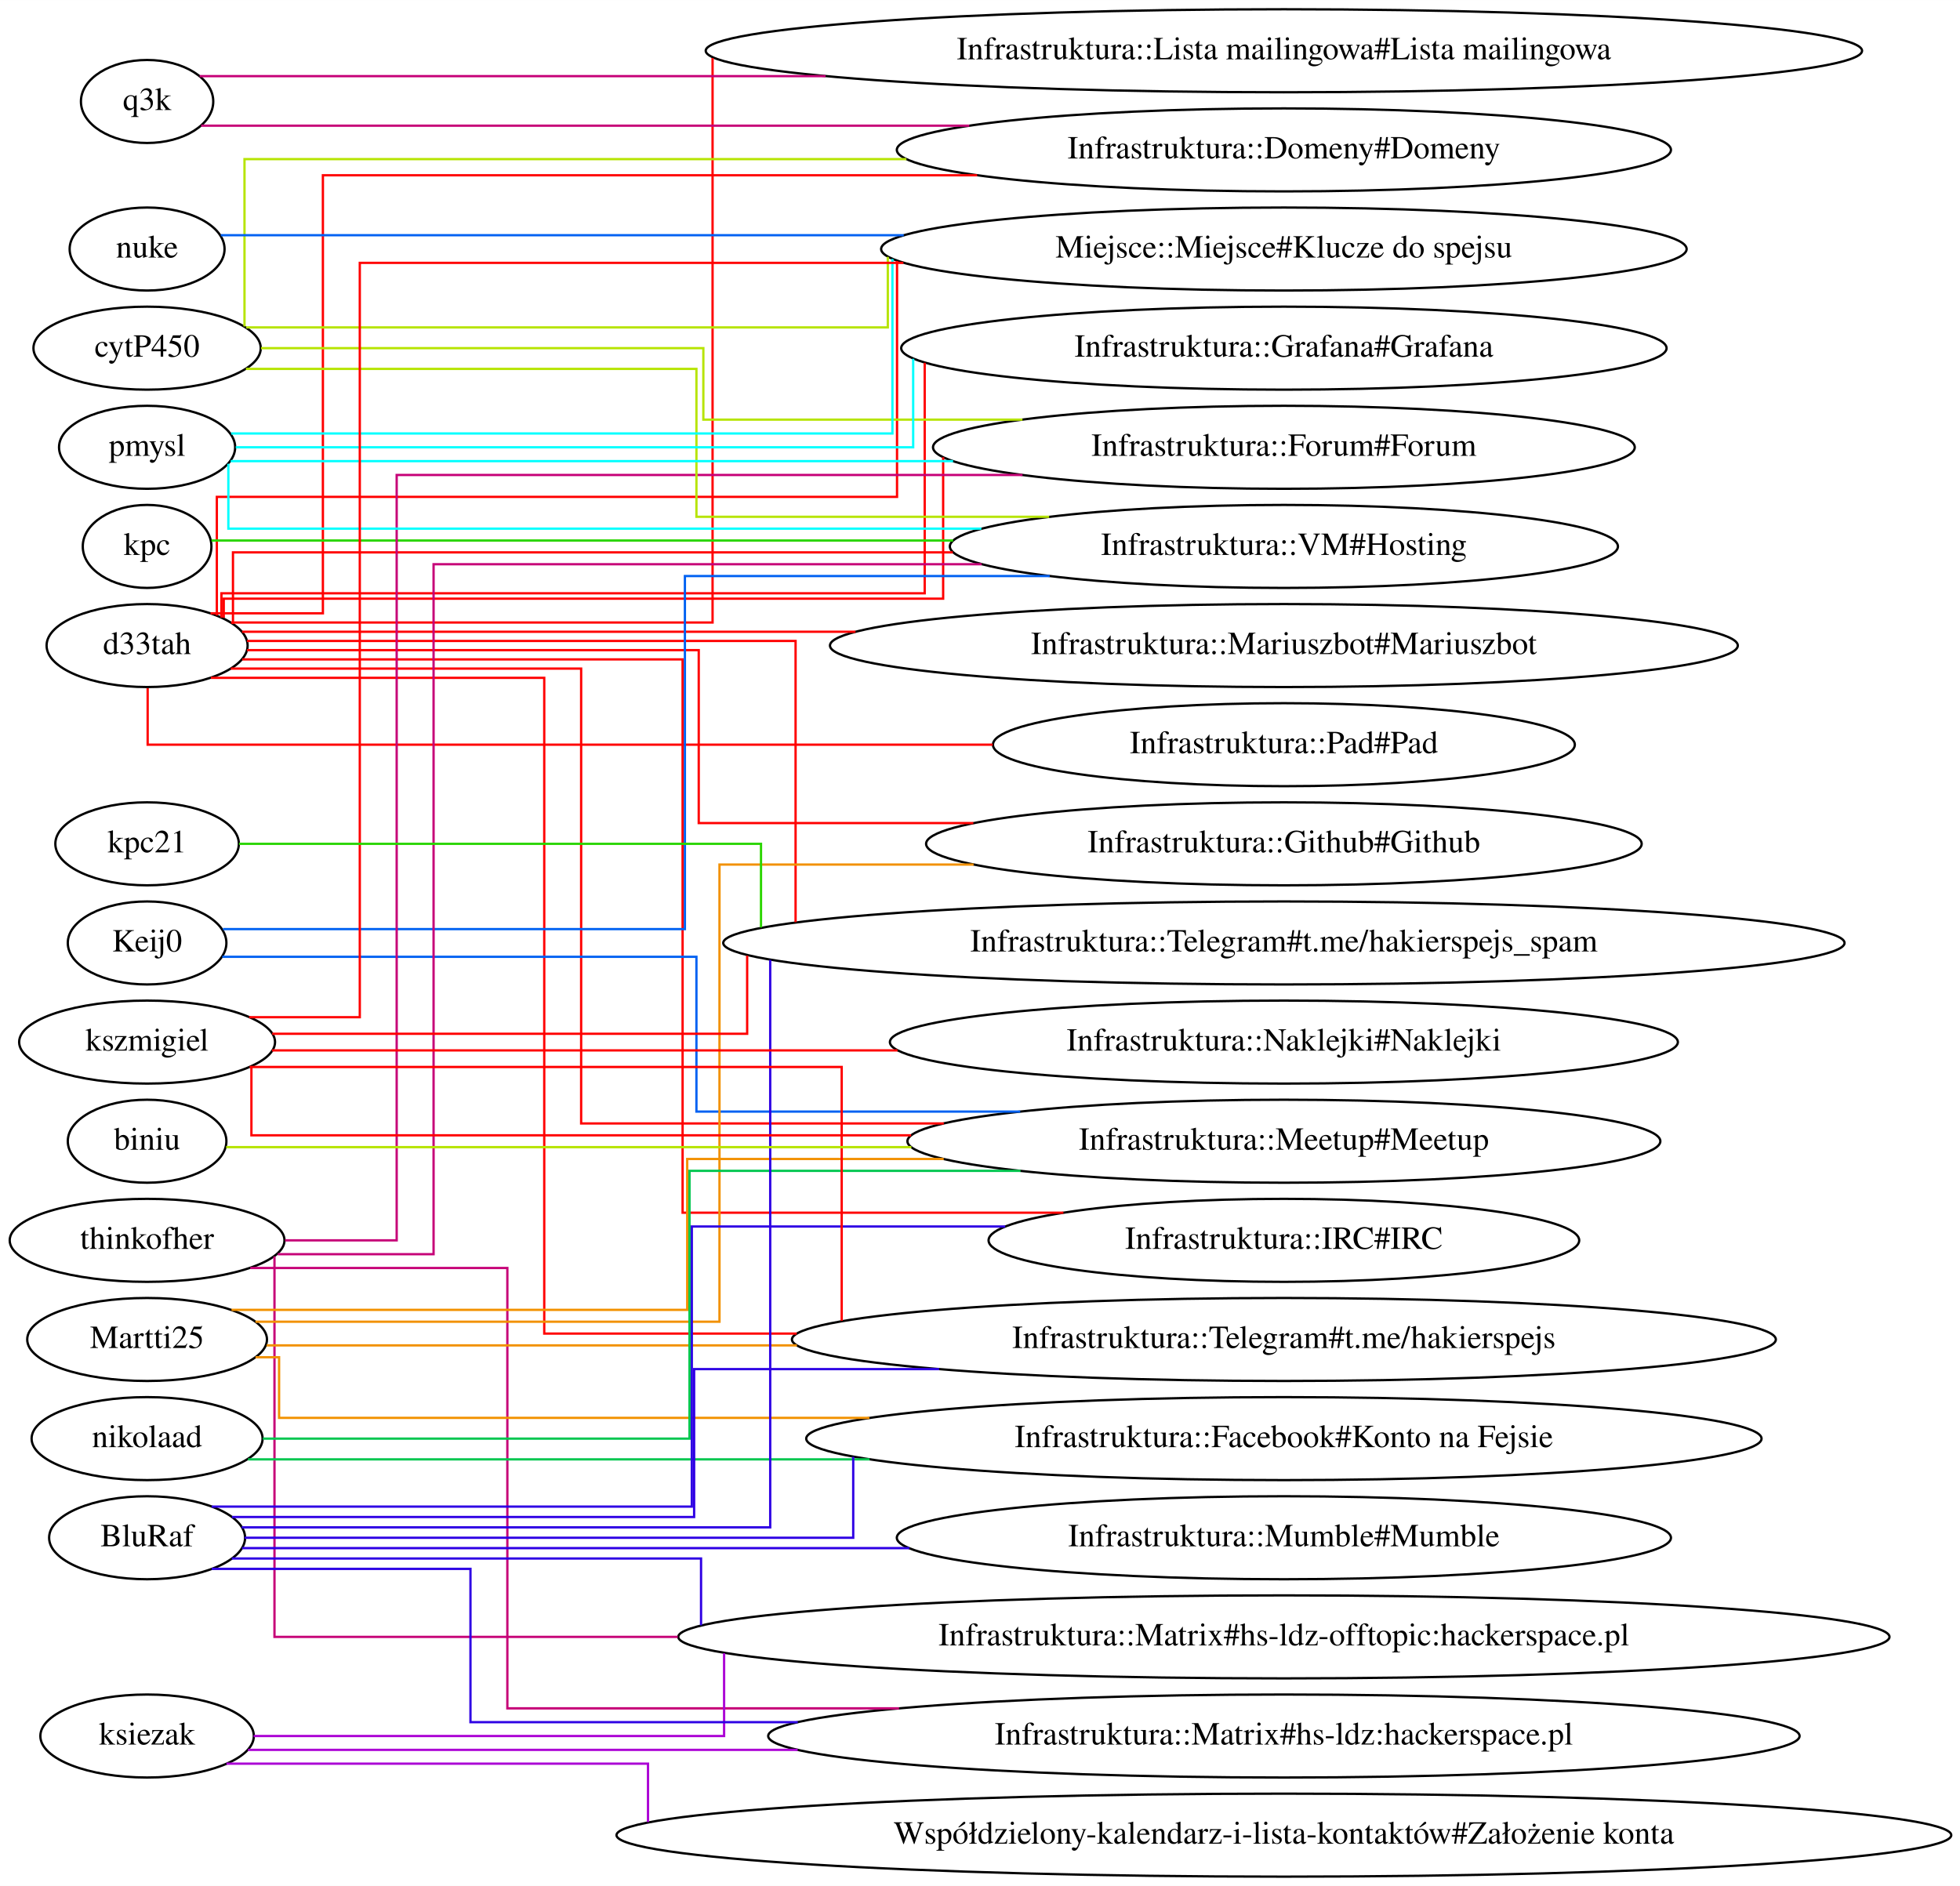
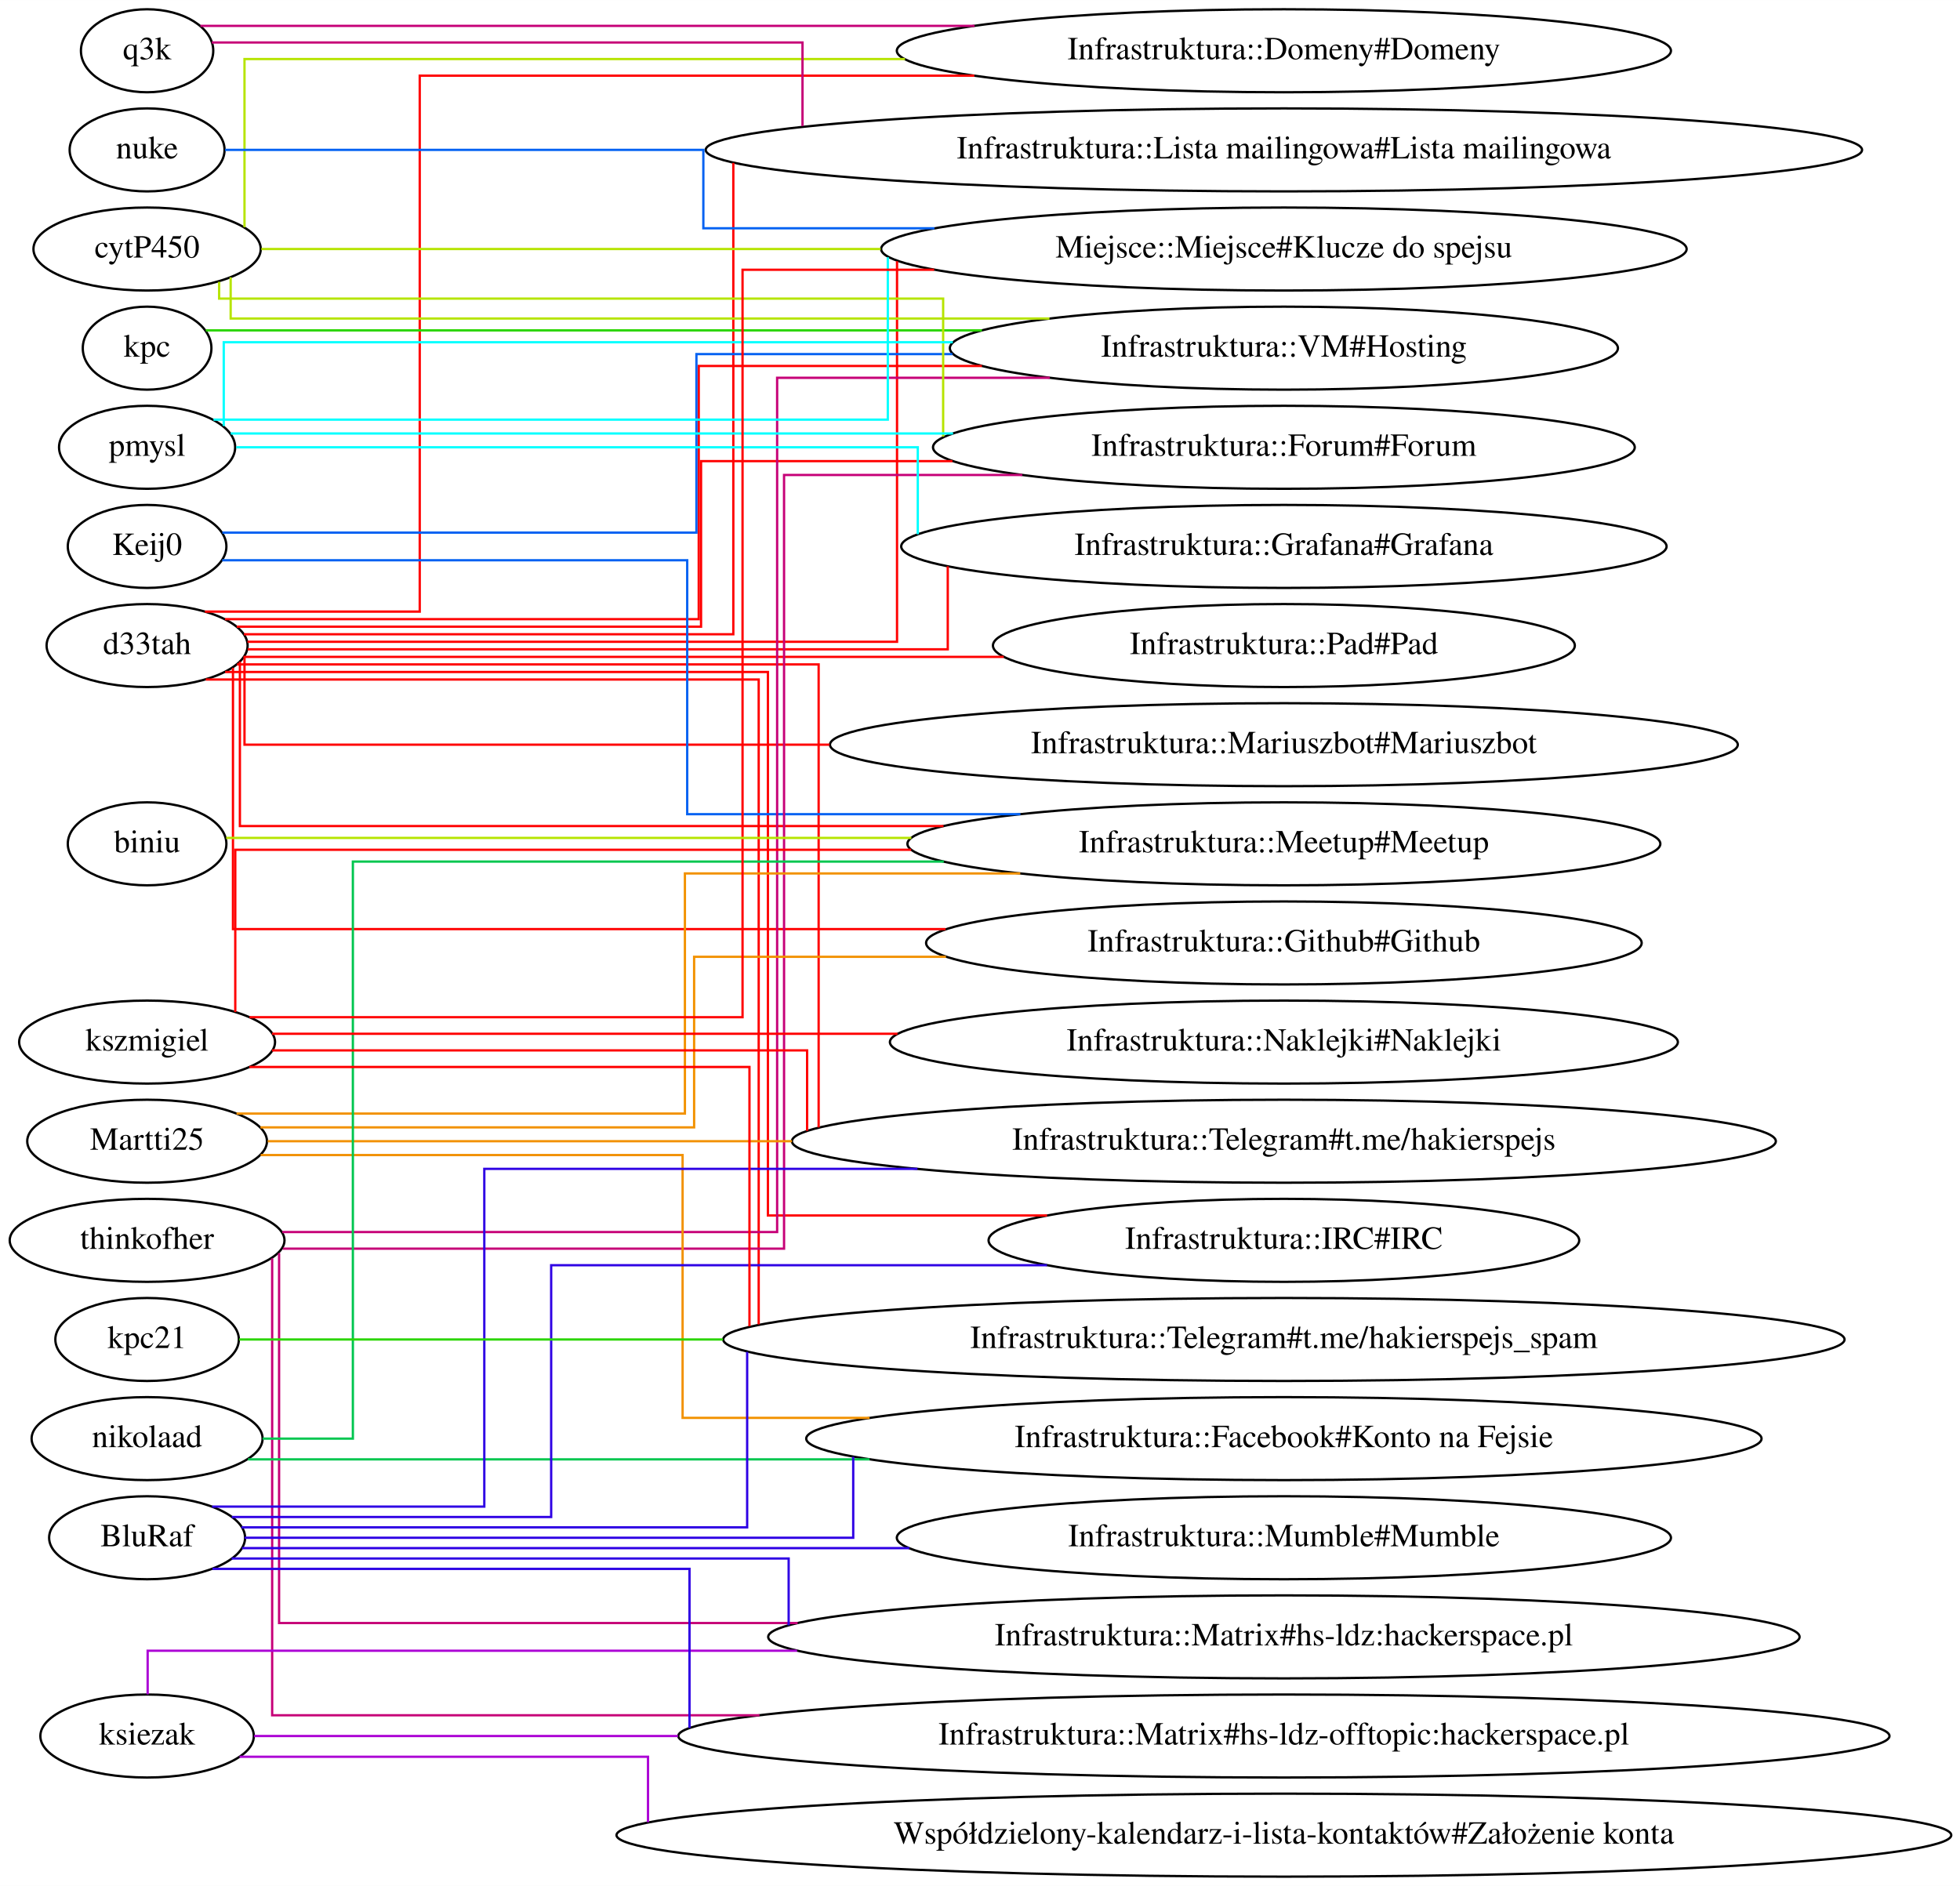
<svg xmlns="http://www.w3.org/2000/svg" width="850pt" height="818pt" viewBox="0.00 0.00 850.04 818.00">
  <g id="graph0" class="graph" transform="scale(1 1) rotate(0) translate(4 814)">
    <polygon fill="#ffffff" stroke="transparent" points="-4,4 -4,-814 846.038,-814 846.038,4 -4,4" />
    <g id="node1" class="node">
      <ellipse fill="none" stroke="#000000" cx="59.795" cy="-534" rx="43.592" ry="18" />
      <text text-anchor="middle" x="59.795" y="-530.3" font-family="Times,serif" font-size="14.00" fill="#000000">d33tah</text>
    </g>
    <g id="node2" class="node">
+       <ellipse fill="none" stroke="#000000" cx="552.814" cy="-448" rx="163.271" ry="18" />
+       <text text-anchor="middle" x="552.814" y="-444.3" font-family="Times,serif" font-size="14.00" fill="#000000">Infrastruktura::Meetup#Meetup</text>
+     </g>
+     <g id="edge1" class="edge">
+       <path fill="none" stroke="#ff0000" d="M100.038,-527.053C100.038,-507.893 100.038,-455.714 100.038,-455.714 100.038,-455.714 273.056,-455.714 405.185,-455.714" />
+     </g>
+     <g id="node3" class="node">
+       <ellipse fill="none" stroke="#000000" cx="552.814" cy="-577" rx="165.971" ry="18" />
+       <text text-anchor="middle" x="552.814" y="-573.3" font-family="Times,serif" font-size="14.00" fill="#000000">Infrastruktura::Grafana#Grafana</text>
+     </g>
+     <g id="edge2" class="edge">
+       <path fill="none" stroke="#ff0000" d="M103.422,-532.364C196.684,-532.364 407.038,-532.364 407.038,-532.364 407.038,-532.364 407.038,-555.423 407.038,-568.394" />
+     </g>
+     <g id="node4" class="node">
+       <ellipse fill="none" stroke="#000000" cx="552.814" cy="-749" rx="250.756" ry="18" />
+       <text text-anchor="middle" x="552.814" y="-745.3" font-family="Times,serif" font-size="14.00" fill="#000000">Infrastruktura::Lista mailingowa#Lista mailingowa</text>
+     </g>
+     <g id="edge3" class="edge">
+       <path fill="none" stroke="#ff0000" d="M101.778,-538.909C173.99,-538.909 314.038,-538.909 314.038,-538.909 314.038,-538.909 314.038,-709.97 314.038,-743.381" />
+     </g>
+     <g id="node5" class="node">
      <ellipse fill="none" stroke="#000000" cx="552.814" cy="-276" rx="128.077" ry="18" />
      <text text-anchor="middle" x="552.814" y="-272.3" font-family="Times,serif" font-size="14.00" fill="#000000">Infrastruktura::IRC#IRC</text>
    </g>
-     <g id="edge1" class="edge">
-       <path fill="none" stroke="#ff0000" d="M101.047,-528C167.785,-528 292.038,-528 292.038,-528 292.038,-528 292.038,-288 292.038,-288 292.038,-288 382.766,-288 457.191,-288" />
-     </g>
-     <g id="node3" class="node">
-       <ellipse fill="none" stroke="#000000" cx="552.814" cy="-577" rx="144.874" ry="18" />
-       <text text-anchor="middle" x="552.814" y="-573.3" font-family="Times,serif" font-size="14.00" fill="#000000">Infrastruktura::VM#Hosting</text>
-     </g>
-     <g id="edge2" class="edge">
-       <path fill="none" stroke="#ff0000" d="M97.038,-543.377C97.038,-555.32 97.038,-574.429 97.038,-574.429 97.038,-574.429 275.632,-574.429 409.229,-574.429" />
-     </g>
-     <g id="node4" class="node">
-       <ellipse fill="none" stroke="#000000" cx="552.814" cy="-749" rx="167.87" ry="18" />
-       <text text-anchor="middle" x="552.814" y="-745.3" font-family="Times,serif" font-size="14.00" fill="#000000">Infrastruktura::Domeny#Domeny</text>
-     </g>
-     <g id="edge3" class="edge">
-       <path fill="none" stroke="#ff0000" d="M87.32,-548C109.159,-548 136.038,-548 136.038,-548 136.038,-548 136.038,-738 136.038,-738 136.038,-738 297.825,-738 419.797,-738" />
-     </g>
-     <g id="node5" class="node">
-       <ellipse fill="none" stroke="#000000" cx="552.814" cy="-448" rx="155.173" ry="18" />
-       <text text-anchor="middle" x="552.814" y="-444.3" font-family="Times,serif" font-size="14.00" fill="#000000">Infrastruktura::Github#Github</text>
-     </g>
    <g id="edge4" class="edge">
-       <path fill="none" stroke="#ff0000" d="M103.12,-532C172.063,-532 299.038,-532 299.038,-532 299.038,-532 299.038,-457 299.038,-457 299.038,-457 357.384,-457 418.124,-457" />
+       <path fill="none" stroke="#ff0000" d="M93.622,-522.545C165.935,-522.545 329.038,-522.545 329.038,-522.545 329.038,-522.545 329.038,-286.8 329.038,-286.8 329.038,-286.8 391.268,-286.8 450.095,-286.8" />
    </g>
    <g id="node6" class="node">
-       <ellipse fill="none" stroke="#000000" cx="552.814" cy="-534" rx="196.865" ry="18" />
-       <text text-anchor="middle" x="552.814" y="-530.3" font-family="Times,serif" font-size="14.00" fill="#000000">Infrastruktura::Mariuszbot#Mariuszbot</text>
+       <ellipse fill="none" stroke="#000000" cx="552.814" cy="-620" rx="152.173" ry="18" />
+       <text text-anchor="middle" x="552.814" y="-616.3" font-family="Times,serif" font-size="14.00" fill="#000000">Infrastruktura::Forum#Forum</text>
    </g>
    <g id="edge5" class="edge">
-       <path fill="none" stroke="#ff0000" d="M100.981,-540C159.359,-540 269.888,-540 367.01,-540" />
+       <path fill="none" stroke="#ff0000" d="M98.661,-542.182C166.655,-542.182 300.038,-542.182 300.038,-542.182 300.038,-542.182 300.038,-614 300.038,-614 300.038,-614 352.163,-614 409.072,-614" />
    </g>
    <g id="node7" class="node">
+       <ellipse fill="none" stroke="#000000" cx="552.814" cy="-663" rx="144.874" ry="18" />
+       <text text-anchor="middle" x="552.814" y="-659.3" font-family="Times,serif" font-size="14.00" fill="#000000">Infrastruktura::VM#Hosting</text>
+     </g>
+     <g id="edge6" class="edge">
+       <path fill="none" stroke="#ff0000" d="M93.565,-545.455C159.513,-545.455 299.038,-545.455 299.038,-545.455 299.038,-545.455 299.038,-655.286 299.038,-655.286 299.038,-655.286 359.785,-655.286 421.837,-655.286" />
+     </g>
+     <g id="node8" class="node">
+       <ellipse fill="none" stroke="#000000" cx="552.814" cy="-233" rx="243.157" ry="18" />
+       <text text-anchor="middle" x="552.814" y="-229.3" font-family="Times,serif" font-size="14.00" fill="#000000">Infrastruktura::Telegram#t.me/hakierspejs_spam</text>
+     </g>
+     <g id="edge7" class="edge">
+       <path fill="none" stroke="#ff0000" d="M85.227,-519.273C151.616,-519.273 325.038,-519.273 325.038,-519.273 325.038,-519.273 325.038,-282.129 325.038,-239.517" />
+     </g>
+     <g id="node9" class="node">
+       <ellipse fill="none" stroke="#000000" cx="552.814" cy="-792" rx="167.87" ry="18" />
+       <text text-anchor="middle" x="552.814" y="-788.3" font-family="Times,serif" font-size="14.00" fill="#000000">Infrastruktura::Domeny#Domeny</text>
+     </g>
+     <g id="edge8" class="edge">
+       <path fill="none" stroke="#ff0000" d="M84.871,-548.727C119.58,-548.727 178.038,-548.727 178.038,-548.727 178.038,-548.727 178.038,-781.2 178.038,-781.2 178.038,-781.2 311.032,-781.2 418.57,-781.2" />
+     </g>
+     <g id="node10" class="node">
+       <ellipse fill="none" stroke="#000000" cx="552.814" cy="-534" rx="126.178" ry="18" />
+       <text text-anchor="middle" x="552.814" y="-530.3" font-family="Times,serif" font-size="14.00" fill="#000000">Infrastruktura::Pad#Pad</text>
+     </g>
+     <g id="edge9" class="edge">
+       <path fill="none" stroke="#ff0000" d="M101.829,-529.091C174.017,-529.091 324.117,-529.091 431.32,-529.091" />
+     </g>
+     <g id="node11" class="node">
+       <ellipse fill="none" stroke="#000000" cx="552.814" cy="-491" rx="196.865" ry="18" />
+       <text text-anchor="middle" x="552.814" y="-487.3" font-family="Times,serif" font-size="14.00" fill="#000000">Infrastruktura::Mariuszbot#Mariuszbot</text>
+     </g>
+     <g id="edge10" class="edge">
+       <path fill="none" stroke="#ff0000" d="M102.038,-529.398C102.038,-518.305 102.038,-491 102.038,-491 102.038,-491 234.456,-491 355.753,-491" />
+     </g>
+     <g id="node12" class="node">
+       <ellipse fill="none" stroke="#000000" cx="552.814" cy="-405" rx="155.173" ry="18" />
+       <text text-anchor="middle" x="552.814" y="-401.3" font-family="Times,serif" font-size="14.00" fill="#000000">Infrastruktura::Github#Github</text>
+     </g>
+     <g id="edge11" class="edge">
+       <path fill="none" stroke="#ff0000" d="M97.038,-524.348C97.038,-495.352 97.038,-411 97.038,-411 97.038,-411 272.857,-411 406.095,-411" />
+     </g>
+     <g id="node13" class="node">
+       <ellipse fill="none" stroke="#000000" cx="552.814" cy="-319" rx="213.362" ry="18" />
+       <text text-anchor="middle" x="552.814" y="-315.3" font-family="Times,serif" font-size="14.00" fill="#000000">Infrastruktura::Telegram#t.me/hakierspejs</text>
+     </g>
+     <g id="edge12" class="edge">
+       <path fill="none" stroke="#ff0000" d="M98.771,-525.818C178.132,-525.818 351.038,-525.818 351.038,-525.818 351.038,-525.818 351.038,-358.877 351.038,-324.967" />
+     </g>
+     <g id="node14" class="node">
      <ellipse fill="none" stroke="#000000" cx="552.814" cy="-706" rx="174.669" ry="18" />
      <text text-anchor="middle" x="552.814" y="-702.3" font-family="Times,serif" font-size="14.00" fill="#000000">Miejsce::Miejsce#Klucze do spejsu</text>
    </g>
-     <g id="edge6" class="edge">
-       <path fill="none" stroke="#ff0000" d="M90.038,-547.053C90.038,-565.9 90.038,-598.5 90.038,-598.5 90.038,-598.5 385.038,-598.5 385.038,-598.5 385.038,-598.5 385.038,-679.341 385.038,-700.815" />
-     </g>
-     <g id="node8" class="node">
-       <ellipse fill="none" stroke="#000000" cx="552.814" cy="-405" rx="243.157" ry="18" />
-       <text text-anchor="middle" x="552.814" y="-401.3" font-family="Times,serif" font-size="14.00" fill="#000000">Infrastruktura::Telegram#t.me/hakierspejs_spam</text>
-     </g>
-     <g id="edge7" class="edge">
-       <path fill="none" stroke="#ff0000" d="M103.123,-536C182.014,-536 341.038,-536 341.038,-536 341.038,-536 341.038,-443.601 341.038,-414.004" />
-     </g>
-     <g id="node9" class="node">
-       <ellipse fill="none" stroke="#000000" cx="552.814" cy="-792" rx="250.756" ry="18" />
-       <text text-anchor="middle" x="552.814" y="-788.3" font-family="Times,serif" font-size="14.00" fill="#000000">Infrastruktura::Lista mailingowa#Lista mailingowa</text>
-     </g>
-     <g id="edge8" class="edge">
-       <path fill="none" stroke="#ff0000" d="M96.245,-544C164.562,-544 305.038,-544 305.038,-544 305.038,-544 305.038,-760.156 305.038,-788.864" />
-     </g>
-     <g id="node10" class="node">
-       <ellipse fill="none" stroke="#000000" cx="552.814" cy="-319" rx="163.271" ry="18" />
-       <text text-anchor="middle" x="552.814" y="-315.3" font-family="Times,serif" font-size="14.00" fill="#000000">Infrastruktura::Meetup#Meetup</text>
-     </g>
-     <g id="edge9" class="edge">
-       <path fill="none" stroke="#ff0000" d="M96.09,-524C150.791,-524 248.038,-524 248.038,-524 248.038,-524 248.038,-326.714 248.038,-326.714 248.038,-326.714 327.541,-326.714 405.336,-326.714" />
-     </g>
-     <g id="node11" class="node">
-       <ellipse fill="none" stroke="#000000" cx="552.814" cy="-620" rx="152.173" ry="18" />
-       <text text-anchor="middle" x="552.814" y="-616.3" font-family="Times,serif" font-size="14.00" fill="#000000">Infrastruktura::Forum#Forum</text>
-     </g>
-     <g id="edge10" class="edge">
-       <path fill="none" stroke="#ff0000" d="M93.038,-546.063C93.038,-550.441 93.038,-554.333 93.038,-554.333 93.038,-554.333 405.038,-554.333 405.038,-554.333 405.038,-554.333 405.038,-601.082 405.038,-615.691" />
-     </g>
-     <g id="node12" class="node">
-       <ellipse fill="none" stroke="#000000" cx="552.814" cy="-491" rx="126.178" ry="18" />
-       <text text-anchor="middle" x="552.814" y="-487.3" font-family="Times,serif" font-size="14.00" fill="#000000">Infrastruktura::Pad#Pad</text>
-     </g>
-     <g id="edge11" class="edge">
-       <path fill="none" stroke="#ff0000" d="M60.038,-515.515C60.038,-503.86 60.038,-491 60.038,-491 60.038,-491 280.549,-491 426.552,-491" />
-     </g>
-     <g id="node13" class="node">
-       <ellipse fill="none" stroke="#000000" cx="552.814" cy="-663" rx="165.971" ry="18" />
-       <text text-anchor="middle" x="552.814" y="-659.3" font-family="Times,serif" font-size="14.00" fill="#000000">Infrastruktura::Grafana#Grafana</text>
-     </g>
-     <g id="edge12" class="edge">
-       <path fill="none" stroke="#ff0000" d="M92.038,-546.13C92.038,-551.519 92.038,-556.667 92.038,-556.667 92.038,-556.667 397.038,-556.667 397.038,-556.667 397.038,-556.667 397.038,-633.775 397.038,-656.667" />
-     </g>
-     <g id="node14" class="node">
-       <ellipse fill="none" stroke="#000000" cx="552.814" cy="-233" rx="213.362" ry="18" />
-       <text text-anchor="middle" x="552.814" y="-229.3" font-family="Times,serif" font-size="14.00" fill="#000000">Infrastruktura::Telegram#t.me/hakierspejs</text>
-     </g>
    <g id="edge13" class="edge">
-       <path fill="none" stroke="#ff0000" d="M87.469,-520C136.158,-520 232.038,-520 232.038,-520 232.038,-520 232.038,-235.571 232.038,-235.571 232.038,-235.571 281.475,-235.571 341.534,-235.571" />
+       <path fill="none" stroke="#ff0000" d="M103.321,-535.636C191.947,-535.636 385.038,-535.636 385.038,-535.636 385.038,-535.636 385.038,-671.959 385.038,-700.715" />
    </g>
    <g id="node15" class="node">
-       <ellipse fill="none" stroke="#000000" cx="59.795" cy="-577" rx="27.895" ry="18" />
-       <text text-anchor="middle" x="59.795" y="-573.3" font-family="Times,serif" font-size="14.00" fill="#000000">kpc</text>
+       <ellipse fill="none" stroke="#000000" cx="59.795" cy="-663" rx="27.895" ry="18" />
+       <text text-anchor="middle" x="59.795" y="-659.3" font-family="Times,serif" font-size="14.00" fill="#000000">kpc</text>
    </g>
    <g id="edge14" class="edge">
-       <path fill="none" stroke="#2bd500" d="M87.714,-579.571C148.519,-579.571 296.511,-579.571 409.361,-579.571" />
+       <path fill="none" stroke="#2bd500" d="M85.263,-670.714C146.636,-670.714 306.176,-670.714 421.849,-670.714" />
    </g>
    <g id="node16" class="node">
-       <ellipse fill="none" stroke="#000000" cx="59.795" cy="-405" rx="34.394" ry="18" />
-       <text text-anchor="middle" x="59.795" y="-401.3" font-family="Times,serif" font-size="14.00" fill="#000000">Keij0</text>
+       <ellipse fill="none" stroke="#000000" cx="59.795" cy="-577" rx="34.394" ry="18" />
+       <text text-anchor="middle" x="59.795" y="-573.3" font-family="Times,serif" font-size="14.00" fill="#000000">Keij0</text>
    </g>
    <g id="edge15" class="edge">
-       <path fill="none" stroke="#0061f2" d="M92.718,-411C157.012,-411 293.038,-411 293.038,-411 293.038,-411 293.038,-564.143 293.038,-564.143 293.038,-564.143 378.402,-564.143 451.262,-564.143" />
+       <path fill="none" stroke="#0061f2" d="M92.365,-571C156.729,-571 294.038,-571 294.038,-571 294.038,-571 294.038,-460.857 294.038,-460.857 294.038,-460.857 369.235,-460.857 438.558,-460.857" />
    </g>
    <g id="edge16" class="edge">
-       <path fill="none" stroke="#0061f2" d="M92.422,-399C157.671,-399 298.038,-399 298.038,-399 298.038,-399 298.038,-331.857 298.038,-331.857 298.038,-331.857 370.738,-331.857 438.468,-331.857" />
+       <path fill="none" stroke="#0061f2" d="M92.422,-583C157.671,-583 298.038,-583 298.038,-583 298.038,-583 298.038,-660.429 298.038,-660.429 298.038,-660.429 351.255,-660.429 409.045,-660.429" />
    </g>
    <g id="node17" class="node">
      <ellipse fill="none" stroke="#000000" cx="59.795" cy="-276" rx="59.59" ry="18" />
      <text text-anchor="middle" x="59.795" y="-272.3" font-family="Times,serif" font-size="14.00" fill="#000000">thinkofher</text>
    </g>
+     <g id="edge18" class="edge">
+       <path fill="none" stroke="#c60077" d="M118.717,-272.4C199.847,-272.4 336.038,-272.4 336.038,-272.4 336.038,-272.4 336.038,-608 336.038,-608 336.038,-608 386.898,-608 439.347,-608" />
+     </g>
+     <g id="edge19" class="edge">
+       <path fill="none" stroke="#c60077" d="M118.412,-279.6C198.7,-279.6 333.038,-279.6 333.038,-279.6 333.038,-279.6 333.038,-650.143 333.038,-650.143 333.038,-650.143 393.704,-650.143 451.289,-650.143" />
+     </g>
+     <g id="node18" class="node">
+       <ellipse fill="none" stroke="#000000" cx="552.814" cy="-104" rx="223.66" ry="18" />
+       <text text-anchor="middle" x="552.814" y="-100.3" font-family="Times,serif" font-size="14.00" fill="#000000">Infrastruktura::Matrix#hs-ldz:hackerspace.pl</text>
+     </g>
+     <g id="edge17" class="edge">
+       <path fill="none" stroke="#c60077" d="M117.038,-270.477C117.038,-241.673 117.038,-110 117.038,-110 117.038,-110 230.713,-110 341.947,-110" />
+     </g>
+     <g id="node19" class="node">
+       <ellipse fill="none" stroke="#000000" cx="552.814" cy="-61" rx="262.653" ry="18" />
+       <text text-anchor="middle" x="552.814" y="-57.3" font-family="Times,serif" font-size="14.00" fill="#000000">Infrastruktura::Matrix#hs-ldz-offtopic:hackerspace.pl</text>
+     </g>
    <g id="edge20" class="edge">
-       <path fill="none" stroke="#c60077" d="M116.463,-270C149.231,-270 184.038,-270 184.038,-270 184.038,-270 184.038,-569.286 184.038,-569.286 184.038,-569.286 315.762,-569.286 421.759,-569.286" />
-     </g>
-     <g id="edge17" class="edge">
-       <path fill="none" stroke="#c60077" d="M119.615,-276C144.649,-276 168.038,-276 168.038,-276 168.038,-276 168.038,-608 168.038,-608 168.038,-608 325.95,-608 439.45,-608" />
-     </g>
-     <g id="node18" class="node">
-       <ellipse fill="none" stroke="#000000" cx="552.814" cy="-61" rx="223.66" ry="18" />
-       <text text-anchor="middle" x="552.814" y="-57.3" font-family="Times,serif" font-size="14.00" fill="#000000">Infrastruktura::Matrix#hs-ldz:hackerspace.pl</text>
-     </g>
-     <g id="edge18" class="edge">
-       <path fill="none" stroke="#c60077" d="M104.568,-264C150.737,-264 216.038,-264 216.038,-264 216.038,-264 216.038,-73 216.038,-73 216.038,-73 301.221,-73 385.906,-73" />
-     </g>
-     <g id="node19" class="node">
-       <ellipse fill="none" stroke="#000000" cx="552.814" cy="-104" rx="262.653" ry="18" />
-       <text text-anchor="middle" x="552.814" y="-100.3" font-family="Times,serif" font-size="14.00" fill="#000000">Infrastruktura::Matrix#hs-ldz-offtopic:hackerspace.pl</text>
-     </g>
-     <g id="edge19" class="edge">
-       <path fill="none" stroke="#c60077" d="M115.038,-269.044C115.038,-236.866 115.038,-104 115.038,-104 115.038,-104 196.971,-104 289.946,-104" />
+       <path fill="none" stroke="#c60077" d="M114.038,-268.176C114.038,-230.548 114.038,-70 114.038,-70 114.038,-70 218.441,-70 325.393,-70" />
    </g>
    <g id="node20" class="node">
-       <ellipse fill="none" stroke="#000000" cx="59.795" cy="-663" rx="49.291" ry="18" />
-       <text text-anchor="middle" x="59.795" y="-659.3" font-family="Times,serif" font-size="14.00" fill="#000000">cytP450</text>
+       <ellipse fill="none" stroke="#000000" cx="59.795" cy="-706" rx="49.291" ry="18" />
+       <text text-anchor="middle" x="59.795" y="-702.3" font-family="Times,serif" font-size="14.00" fill="#000000">cytP450</text>
+     </g>
+     <g id="edge22" class="edge">
+       <path fill="none" stroke="#b6e400" d="M91.038,-691.779C91.038,-687.781 91.038,-684.5 91.038,-684.5 91.038,-684.5 405.038,-684.5 405.038,-684.5 405.038,-684.5 405.038,-639.428 405.038,-624.639" />
    </g>
    <g id="edge23" class="edge">
-       <path fill="none" stroke="#b6e400" d="M102.663,-654C171.255,-654 298.038,-654 298.038,-654 298.038,-654 298.038,-589.857 298.038,-589.857 298.038,-589.857 380.056,-589.857 451.021,-589.857" />
+       <path fill="none" stroke="#b6e400" d="M96.038,-693.74C96.038,-685.394 96.038,-675.857 96.038,-675.857 96.038,-675.857 316.56,-675.857 451.157,-675.857" />
    </g>
    <g id="edge24" class="edge">
-       <path fill="none" stroke="#b6e400" d="M102.038,-672.406C102.038,-693.945 102.038,-745 102.038,-745 102.038,-745 260.171,-745 389.117,-745" />
-     </g>
-     <g id="edge22" class="edge">
-       <path fill="none" stroke="#b6e400" d="M102.786,-672C190.322,-672 381.038,-672 381.038,-672 381.038,-672 381.038,-694.016 381.038,-702.616" />
+       <path fill="none" stroke="#b6e400" d="M102.038,-715.452C102.038,-737.096 102.038,-788.4 102.038,-788.4 102.038,-788.4 259.65,-788.4 388.479,-788.4" />
    </g>
    <g id="edge21" class="edge">
-       <path fill="none" stroke="#b6e400" d="M109.196,-663C179.775,-663 301.038,-663 301.038,-663 301.038,-663 301.038,-632 301.038,-632 301.038,-632 372.619,-632 439.447,-632" />
+       <path fill="none" stroke="#b6e400" d="M109.325,-706C171.836,-706 282.708,-706 377.953,-706" />
    </g>
    <g id="node21" class="node">
      <ellipse fill="none" stroke="#000000" cx="59.795" cy="-620" rx="38.194" ry="18" />
      <text text-anchor="middle" x="59.795" y="-616.3" font-family="Times,serif" font-size="14.00" fill="#000000">pmysl</text>
    </g>
    <g id="edge28" class="edge">
-       <path fill="none" stroke="#00ffff" d="M95.038,-612.859C95.038,-602.549 95.038,-584.714 95.038,-584.714 95.038,-584.714 286.362,-584.714 421.634,-584.714" />
+       <path fill="none" stroke="#00ffff" d="M98.463,-620C186.446,-620 394.038,-620 394.038,-620 394.038,-620 394.038,-593.755 394.038,-582.273" />
+     </g>
+     <g id="edge26" class="edge">
+       <path fill="none" stroke="#00ffff" d="M96.048,-626C161.204,-626 301.372,-626 409.361,-626" />
    </g>
    <g id="edge27" class="edge">
-       <path fill="none" stroke="#00ffff" d="M96.246,-626C180.783,-626 383.038,-626 383.038,-626 383.038,-626 383.038,-685.082 383.038,-701.699" />
+       <path fill="none" stroke="#00ffff" d="M93.038,-629.222C93.038,-642.538 93.038,-665.571 93.038,-665.571 93.038,-665.571 274.326,-665.571 409.229,-665.571" />
    </g>
    <g id="edge25" class="edge">
-       <path fill="none" stroke="#00ffff" d="M96.048,-614C161.204,-614 301.372,-614 409.361,-614" />
-     </g>
-     <g id="edge26" class="edge">
-       <path fill="none" stroke="#00ffff" d="M98.232,-620C185.689,-620 392.038,-620 392.038,-620 392.038,-620 392.038,-647.305 392.038,-658.398" />
+       <path fill="none" stroke="#00ffff" d="M88.586,-632C167.435,-632 381.038,-632 381.038,-632 381.038,-632 381.038,-687.649 381.038,-702.431" />
    </g>
    <g id="node22" class="node">
      <ellipse fill="none" stroke="#000000" cx="59.795" cy="-61" rx="46.292" ry="18" />
      <text text-anchor="middle" x="59.795" y="-57.3" font-family="Times,serif" font-size="14.00" fill="#000000">ksiezak</text>
    </g>
-     <g id="edge31" class="edge">
-       <path fill="none" stroke="#ab00d5" d="M103.547,-55C157.455,-55 252.872,-55 341.946,-55" />
+     <g id="edge29" class="edge">
+       <path fill="none" stroke="#ab00d5" d="M60.038,-79.066C60.038,-88.459 60.038,-98 60.038,-98 60.038,-98 207.94,-98 341.688,-98" />
    </g>
    <g id="edge30" class="edge">
-       <path fill="none" stroke="#ab00d5" d="M105.985,-61C178.291,-61 310.038,-61 310.038,-61 310.038,-61 310.038,-84.686 310.038,-96.899" />
+       <path fill="none" stroke="#ab00d5" d="M106.177,-61C149.863,-61 219.04,-61 290.025,-61" />
    </g>
    <g id="node23" class="node">
      <ellipse fill="none" stroke="#000000" cx="552.814" cy="-18" rx="289.449" ry="18" />
      <text text-anchor="middle" x="552.814" y="-14.3" font-family="Times,serif" font-size="14.00" fill="#000000">Współdzielony-kalendarz-i-lista-kontaktów#Założenie konta</text>
    </g>
-     <g id="edge29" class="edge">
-       <path fill="none" stroke="#ab00d5" d="M94.218,-49C155.474,-49 277.038,-49 277.038,-49 277.038,-49 277.038,-32.635 277.038,-23.686" />
+     <g id="edge31" class="edge">
+       <path fill="none" stroke="#ab00d5" d="M99.894,-52C162.665,-52 277.038,-52 277.038,-52 277.038,-52 277.038,-33.271 277.038,-23.614" />
    </g>
    <g id="node24" class="node">
-       <ellipse fill="none" stroke="#000000" cx="59.795" cy="-233" rx="51.991" ry="18" />
-       <text text-anchor="middle" x="59.795" y="-229.3" font-family="Times,serif" font-size="14.00" fill="#000000">Martti25</text>
-     </g>
-     <g id="edge32" class="edge">
-       <path fill="none" stroke="#f29100" d="M106.779,-240.714C178.748,-240.714 308.038,-240.714 308.038,-240.714 308.038,-240.714 308.038,-439 308.038,-439 308.038,-439 361.375,-439 418.253,-439" />
+       <ellipse fill="none" stroke="#000000" cx="59.795" cy="-319" rx="51.991" ry="18" />
+       <text text-anchor="middle" x="59.795" y="-315.3" font-family="Times,serif" font-size="14.00" fill="#000000">Martti25</text>
+     </g>
+     <g id="edge33" class="edge">
+       <path fill="none" stroke="#f29100" d="M98.572,-331C164.896,-331 293.038,-331 293.038,-331 293.038,-331 293.038,-435.143 293.038,-435.143 293.038,-435.143 368.8,-435.143 438.494,-435.143" />
    </g>
    <g id="edge34" class="edge">
-       <path fill="none" stroke="#f29100" d="M96.395,-245.857C162.276,-245.857 294.038,-245.857 294.038,-245.857 294.038,-245.857 294.038,-311.286 294.038,-311.286 294.038,-311.286 347.171,-311.286 405.284,-311.286" />
+       <path fill="none" stroke="#f29100" d="M108.952,-325C178.442,-325 297.038,-325 297.038,-325 297.038,-325 297.038,-399 297.038,-399 297.038,-399 349.103,-399 406.252,-399" />
    </g>
    <g id="edge35" class="edge">
-       <path fill="none" stroke="#f29100" d="M111.624,-230.429C166.571,-230.429 256.947,-230.429 341.64,-230.429" />
+       <path fill="none" stroke="#f29100" d="M112.09,-319C166.61,-319 255.649,-319 339.475,-319" />
    </g>
    <g id="node25" class="node">
      <ellipse fill="none" stroke="#000000" cx="552.814" cy="-190" rx="207.163" ry="18" />
      <text text-anchor="middle" x="552.814" y="-186.3" font-family="Times,serif" font-size="14.00" fill="#000000">Infrastruktura::Facebook#Konto na Fejsie</text>
    </g>
-     <g id="edge33" class="edge">
-       <path fill="none" stroke="#f29100" d="M106.804,-225.286C112.879,-225.286 117.038,-225.286 117.038,-225.286 117.038,-225.286 117.038,-199 117.038,-199 117.038,-199 253.012,-199 373.051,-199" />
+     <g id="edge32" class="edge">
+       <path fill="none" stroke="#f29100" d="M109.047,-313C177.22,-313 292.038,-313 292.038,-313 292.038,-313 292.038,-199 292.038,-199 292.038,-199 327.95,-199 373.12,-199" />
    </g>
    <g id="node26" class="node">
      <ellipse fill="none" stroke="#000000" cx="59.795" cy="-190" rx="50.091" ry="18" />
      <text text-anchor="middle" x="59.795" y="-186.3" font-family="Times,serif" font-size="14.00" fill="#000000">nikolaad</text>
    </g>
    <g id="edge37" class="edge">
-       <path fill="none" stroke="#00c64f" d="M109.972,-190C179.06,-190 295.038,-190 295.038,-190 295.038,-190 295.038,-306.143 295.038,-306.143 295.038,-306.143 369.673,-306.143 438.624,-306.143" />
+       <path fill="none" stroke="#00c64f" d="M109.895,-190C130.238,-190 149.038,-190 149.038,-190 149.038,-190 149.038,-440.286 149.038,-440.286 149.038,-440.286 289.983,-440.286 405.327,-440.286" />
    </g>
    <g id="edge36" class="edge">
      <path fill="none" stroke="#00c64f" d="M103.547,-181C163.818,-181 275.974,-181 373.143,-181" />
    </g>
    <g id="node27" class="node">
      <ellipse fill="none" stroke="#000000" cx="59.795" cy="-147" rx="42.494" ry="18" />
      <text text-anchor="middle" x="59.795" y="-143.3" font-family="Times,serif" font-size="14.00" fill="#000000">BluRaf</text>
    </g>
    <g id="edge38" class="edge">
-       <path fill="none" stroke="#2e00e4" d="M87.823,-160.5C150.401,-160.5 296.038,-160.5 296.038,-160.5 296.038,-160.5 296.038,-282 296.038,-282 296.038,-282 365.345,-282 431.945,-282" />
+       <path fill="none" stroke="#2e00e4" d="M96.531,-156C147.918,-156 235.038,-156 235.038,-156 235.038,-156 235.038,-265.2 235.038,-265.2 235.038,-265.2 357.237,-265.2 450.08,-265.2" />
+     </g>
+     <g id="edge40" class="edge">
+       <path fill="none" stroke="#2e00e4" d="M100.744,-151.5C174.032,-151.5 320.038,-151.5 320.038,-151.5 320.038,-151.5 320.038,-209.521 320.038,-227.653" />
    </g>
    <g id="edge41" class="edge">
-       <path fill="none" stroke="#2e00e4" d="M100.839,-151.5C176.439,-151.5 330.038,-151.5 330.038,-151.5 330.038,-151.5 330.038,-356.123 330.038,-397.687" />
-     </g>
-     <g id="edge44" class="edge">
-       <path fill="none" stroke="#2e00e4" d="M96.604,-156C163.241,-156 297.038,-156 297.038,-156 297.038,-156 297.038,-220.143 297.038,-220.143 297.038,-220.143 347.315,-220.143 403.288,-220.143" />
+       <path fill="none" stroke="#2e00e4" d="M87.992,-160.5C130.488,-160.5 206.038,-160.5 206.038,-160.5 206.038,-160.5 206.038,-307 206.038,-307 206.038,-307 302.652,-307 393.888,-307" />
+     </g>
+     <g id="edge43" class="edge">
+       <path fill="none" stroke="#2e00e4" d="M96.456,-138C172.011,-138 338.038,-138 338.038,-138 338.038,-138 338.038,-118.475 338.038,-109.017" />
    </g>
    <g id="edge39" class="edge">
-       <path fill="none" stroke="#2e00e4" d="M87.838,-133.5C128.765,-133.5 200.038,-133.5 200.038,-133.5 200.038,-133.5 200.038,-67 200.038,-67 200.038,-67 266.66,-67 342,-67" />
-     </g>
-     <g id="edge43" class="edge">
-       <path fill="none" stroke="#2e00e4" d="M96.544,-138C163.843,-138 300.038,-138 300.038,-138 300.038,-138 300.038,-118.475 300.038,-109.017" />
+       <path fill="none" stroke="#2e00e4" d="M88.171,-133.5C150.738,-133.5 295.038,-133.5 295.038,-133.5 295.038,-133.5 295.038,-78.979 295.038,-64.497" />
    </g>
    <g id="edge42" class="edge">
      <path fill="none" stroke="#2e00e4" d="M102.055,-147C186.066,-147 366.038,-147 366.038,-147 366.038,-147 366.038,-169.699 366.038,-182.113" />
    </g>
    <g id="node28" class="node">
      <ellipse fill="none" stroke="#000000" cx="552.814" cy="-147" rx="167.87" ry="18" />
      <text text-anchor="middle" x="552.814" y="-143.3" font-family="Times,serif" font-size="14.00" fill="#000000">Infrastruktura::Mumble#Mumble</text>
    </g>
-     <g id="edge40" class="edge">
+     <g id="edge44" class="edge">
      <path fill="none" stroke="#2e00e4" d="M100.981,-142.5C164.104,-142.5 288.197,-142.5 390.388,-142.5" />
    </g>
    <g id="node29" class="node">
      <ellipse fill="none" stroke="#000000" cx="59.795" cy="-362" rx="55.491" ry="18" />
      <text text-anchor="middle" x="59.795" y="-358.3" font-family="Times,serif" font-size="14.00" fill="#000000">kszmigiel</text>
    </g>
-     <g id="edge46" class="edge">
-       <path fill="none" stroke="#ff0000" d="M104.025,-372.8C127.699,-372.8 152.038,-372.8 152.038,-372.8 152.038,-372.8 152.038,-700 152.038,-700 152.038,-700 277.31,-700 387.779,-700" />
+     <g id="edge45" class="edge">
+       <path fill="none" stroke="#ff0000" d="M98.038,-375.036C98.038,-398.5 98.038,-445.429 98.038,-445.429 98.038,-445.429 260.481,-445.429 391.196,-445.429" />
+     </g>
+     <g id="edge47" class="edge">
+       <path fill="none" stroke="#ff0000" d="M104.111,-351.2C178.645,-351.2 321.038,-351.2 321.038,-351.2 321.038,-351.2 321.038,-262.312 321.038,-238.701" />
    </g>
    <g id="edge48" class="edge">
-       <path fill="none" stroke="#ff0000" d="M114.034,-365.6C190.303,-365.6 320.038,-365.6 320.038,-365.6 320.038,-365.6 320.038,-388.696 320.038,-399.522" />
-     </g>
-     <g id="edge47" class="edge">
-       <path fill="none" stroke="#ff0000" d="M105.038,-351.378C105.038,-339.4 105.038,-321.571 105.038,-321.571 105.038,-321.571 262.897,-321.571 391.156,-321.571" />
+       <path fill="none" stroke="#ff0000" d="M113.971,-358.4C196.956,-358.4 346.038,-358.4 346.038,-358.4 346.038,-358.4 346.038,-333.869 346.038,-323.52" />
    </g>
    <g id="edge49" class="edge">
-       <path fill="none" stroke="#ff0000" d="M104.244,-351.2C188.04,-351.2 361.038,-351.2 361.038,-351.2 361.038,-351.2 361.038,-267.829 361.038,-241.124" />
+       <path fill="none" stroke="#ff0000" d="M104.188,-372.8C178.024,-372.8 318.038,-372.8 318.038,-372.8 318.038,-372.8 318.038,-697 318.038,-697 318.038,-697 355.859,-697 401.142,-697" />
    </g>
    <g id="node30" class="node">
      <ellipse fill="none" stroke="#000000" cx="552.814" cy="-362" rx="170.87" ry="18" />
      <text text-anchor="middle" x="552.814" y="-358.3" font-family="Times,serif" font-size="14.00" fill="#000000">Infrastruktura::Naklejki#Naklejki</text>
    </g>
-     <g id="edge45" class="edge">
-       <path fill="none" stroke="#ff0000" d="M113.967,-358.4C178.879,-358.4 290.723,-358.4 385.252,-358.4" />
+     <g id="edge46" class="edge">
+       <path fill="none" stroke="#ff0000" d="M113.967,-365.6C178.879,-365.6 290.723,-365.6 385.252,-365.6" />
    </g>
    <g id="node31" class="node">
-       <ellipse fill="none" stroke="#000000" cx="59.795" cy="-448" rx="39.794" ry="18" />
-       <text text-anchor="middle" x="59.795" y="-444.3" font-family="Times,serif" font-size="14.00" fill="#000000">kpc21</text>
+       <ellipse fill="none" stroke="#000000" cx="59.795" cy="-233" rx="39.794" ry="18" />
+       <text text-anchor="middle" x="59.795" y="-229.3" font-family="Times,serif" font-size="14.00" fill="#000000">kpc21</text>
    </g>
    <g id="edge50" class="edge">
-       <path fill="none" stroke="#2bd500" d="M99.654,-448C173.927,-448 326.038,-448 326.038,-448 326.038,-448 326.038,-423.812 326.038,-411.719" />
+       <path fill="none" stroke="#2bd500" d="M99.723,-233C146.602,-233 228.316,-233 309.558,-233" />
    </g>
    <g id="node32" class="node">
-       <ellipse fill="none" stroke="#000000" cx="59.795" cy="-706" rx="33.595" ry="18" />
-       <text text-anchor="middle" x="59.795" y="-702.3" font-family="Times,serif" font-size="14.00" fill="#000000">nuke</text>
+       <ellipse fill="none" stroke="#000000" cx="59.795" cy="-749" rx="33.595" ry="18" />
+       <text text-anchor="middle" x="59.795" y="-745.3" font-family="Times,serif" font-size="14.00" fill="#000000">nuke</text>
    </g>
    <g id="edge51" class="edge">
-       <path fill="none" stroke="#0061f2" d="M91.763,-712C150.869,-712 280.969,-712 387.945,-712" />
+       <path fill="none" stroke="#0061f2" d="M93.593,-749C159.986,-749 301.038,-749 301.038,-749 301.038,-749 301.038,-715 301.038,-715 301.038,-715 347.947,-715 401.27,-715" />
    </g>
    <g id="node33" class="node">
-       <ellipse fill="none" stroke="#000000" cx="59.795" cy="-770" rx="28.695" ry="18" />
-       <text text-anchor="middle" x="59.795" y="-766.3" font-family="Times,serif" font-size="14.00" fill="#000000">q3k</text>
+       <ellipse fill="none" stroke="#000000" cx="59.795" cy="-792" rx="28.695" ry="18" />
+       <text text-anchor="middle" x="59.795" y="-788.3" font-family="Times,serif" font-size="14.00" fill="#000000">q3k</text>
    </g>
    <g id="edge53" class="edge">
-       <path fill="none" stroke="#c60077" d="M83.242,-759.5C142.135,-759.5 299.881,-759.5 416.367,-759.5" />
+       <path fill="none" stroke="#c60077" d="M87.827,-795.6C159.537,-795.6 344.038,-795.6 344.038,-795.6 344.038,-795.6 344.038,-773.071 344.038,-759.342" />
    </g>
    <g id="edge52" class="edge">
-       <path fill="none" stroke="#c60077" d="M82.585,-781C131.066,-781 248.623,-781 354.06,-781" />
+       <path fill="none" stroke="#c60077" d="M82.913,-802.8C141.929,-802.8 301.742,-802.8 418.659,-802.8" />
    </g>
    <g id="node34" class="node">
-       <ellipse fill="none" stroke="#000000" cx="59.795" cy="-319" rx="34.394" ry="18" />
-       <text text-anchor="middle" x="59.795" y="-315.3" font-family="Times,serif" font-size="14.00" fill="#000000">biniu</text>
+       <ellipse fill="none" stroke="#000000" cx="59.795" cy="-448" rx="34.394" ry="18" />
+       <text text-anchor="middle" x="59.795" y="-444.3" font-family="Times,serif" font-size="14.00" fill="#000000">biniu</text>
    </g>
    <g id="edge54" class="edge">
-       <path fill="none" stroke="#b6e400" d="M94.071,-316.429C154.833,-316.429 285.039,-316.429 391.264,-316.429" />
+       <path fill="none" stroke="#b6e400" d="M94.071,-450.571C154.833,-450.571 285.039,-450.571 391.264,-450.571" />
    </g>
  </g>
</svg>
